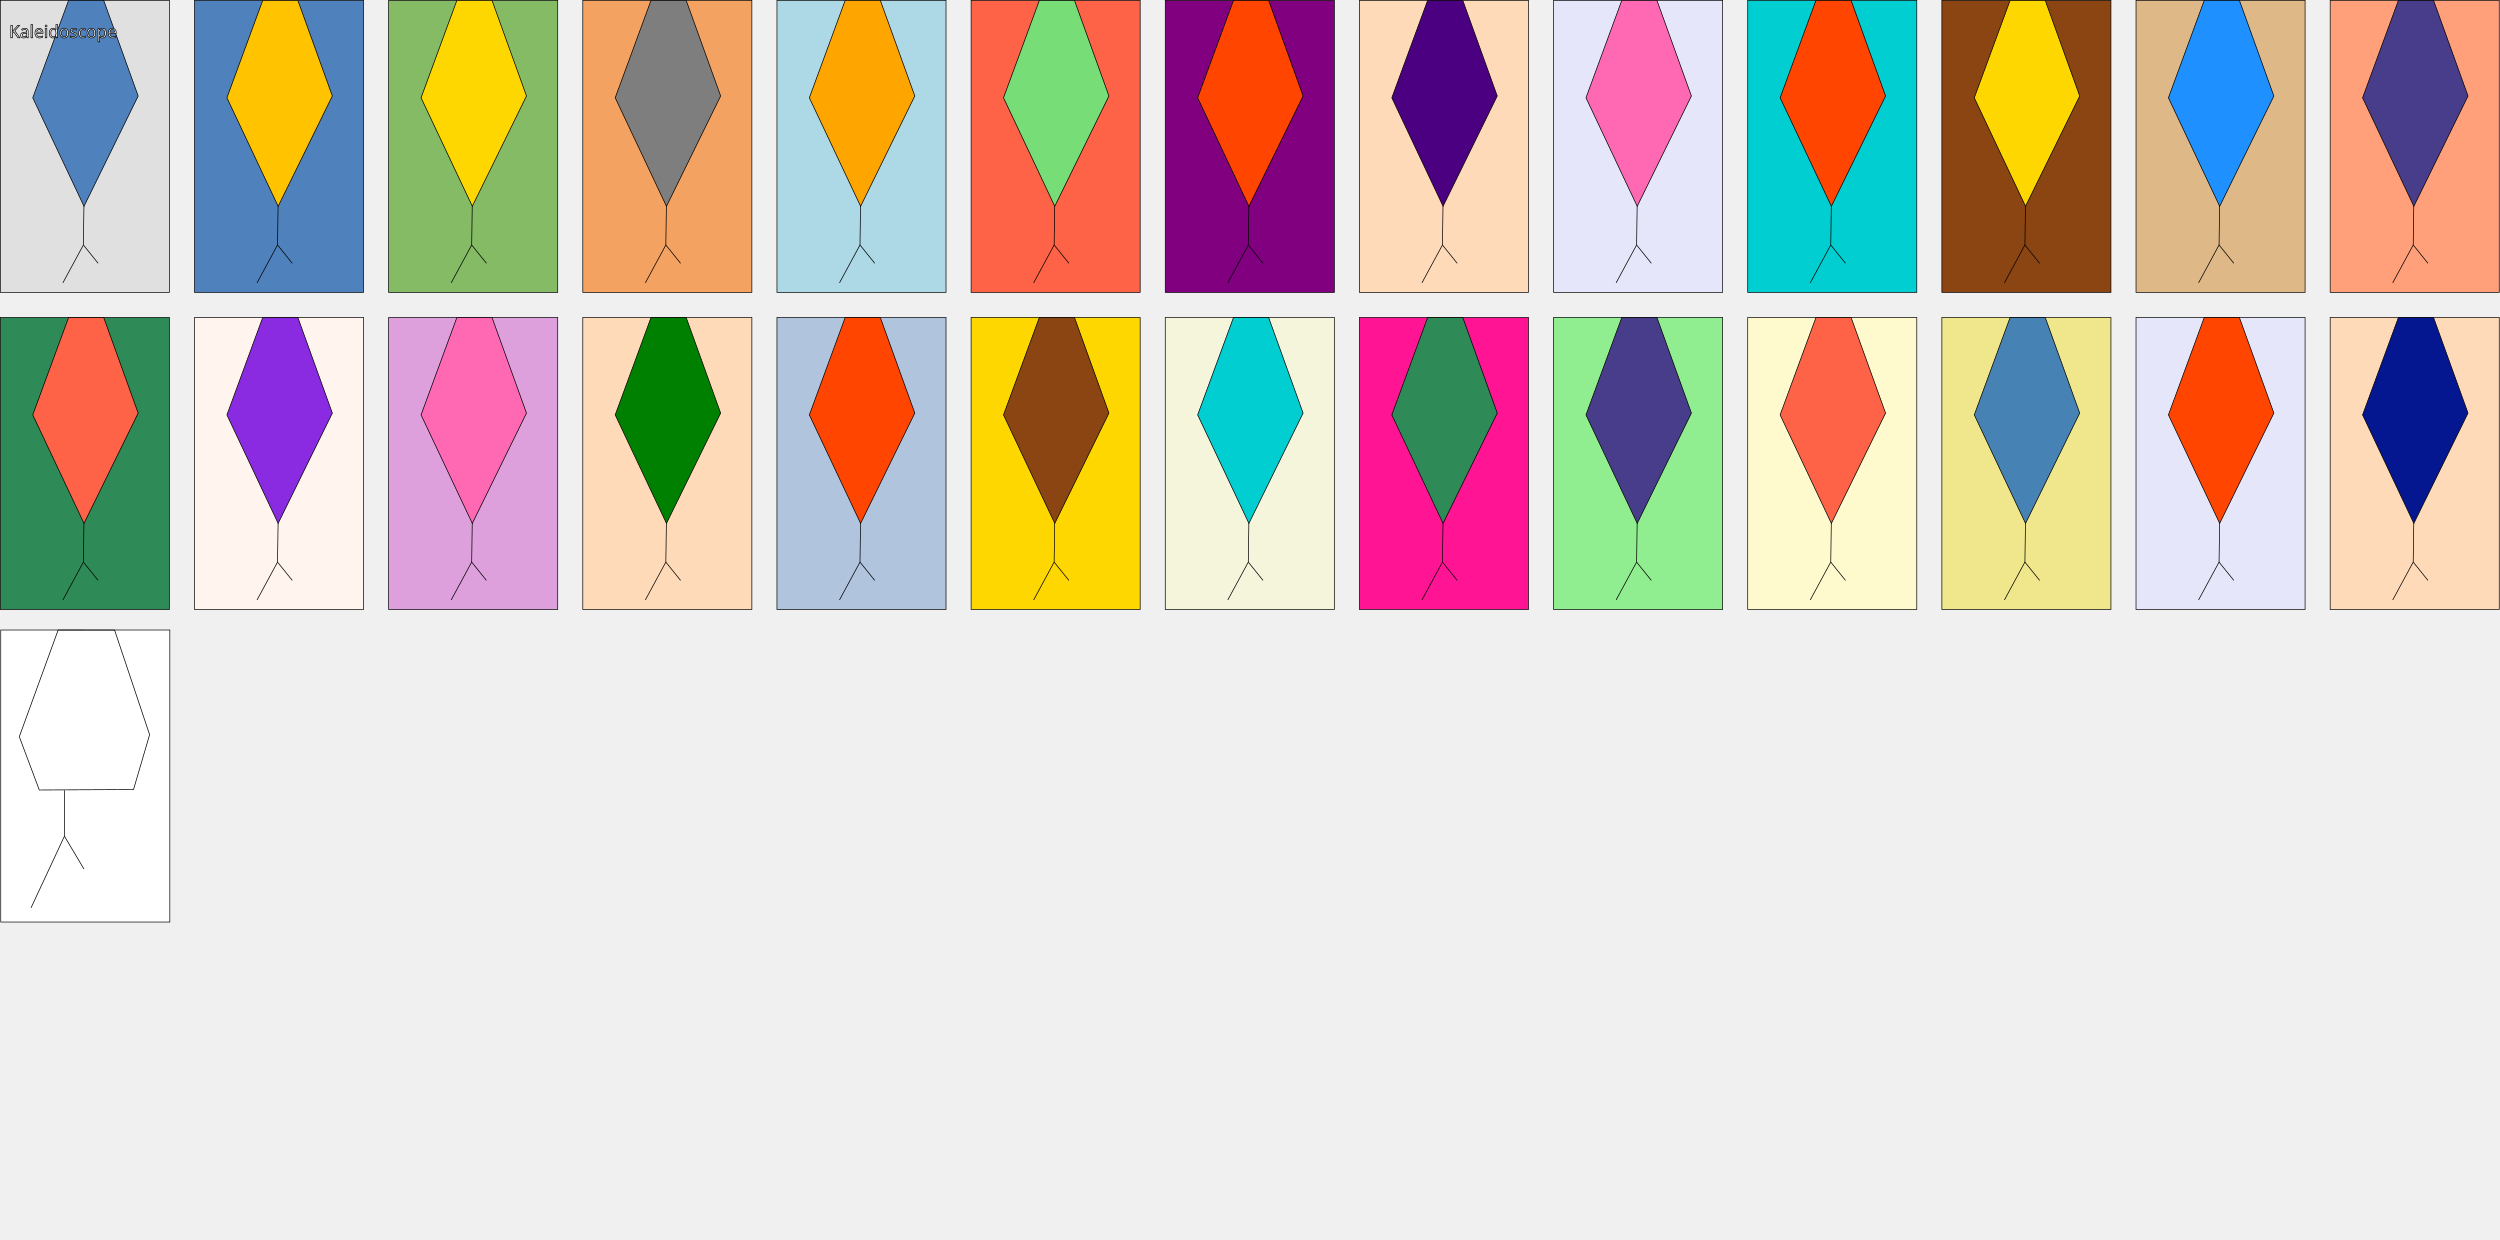
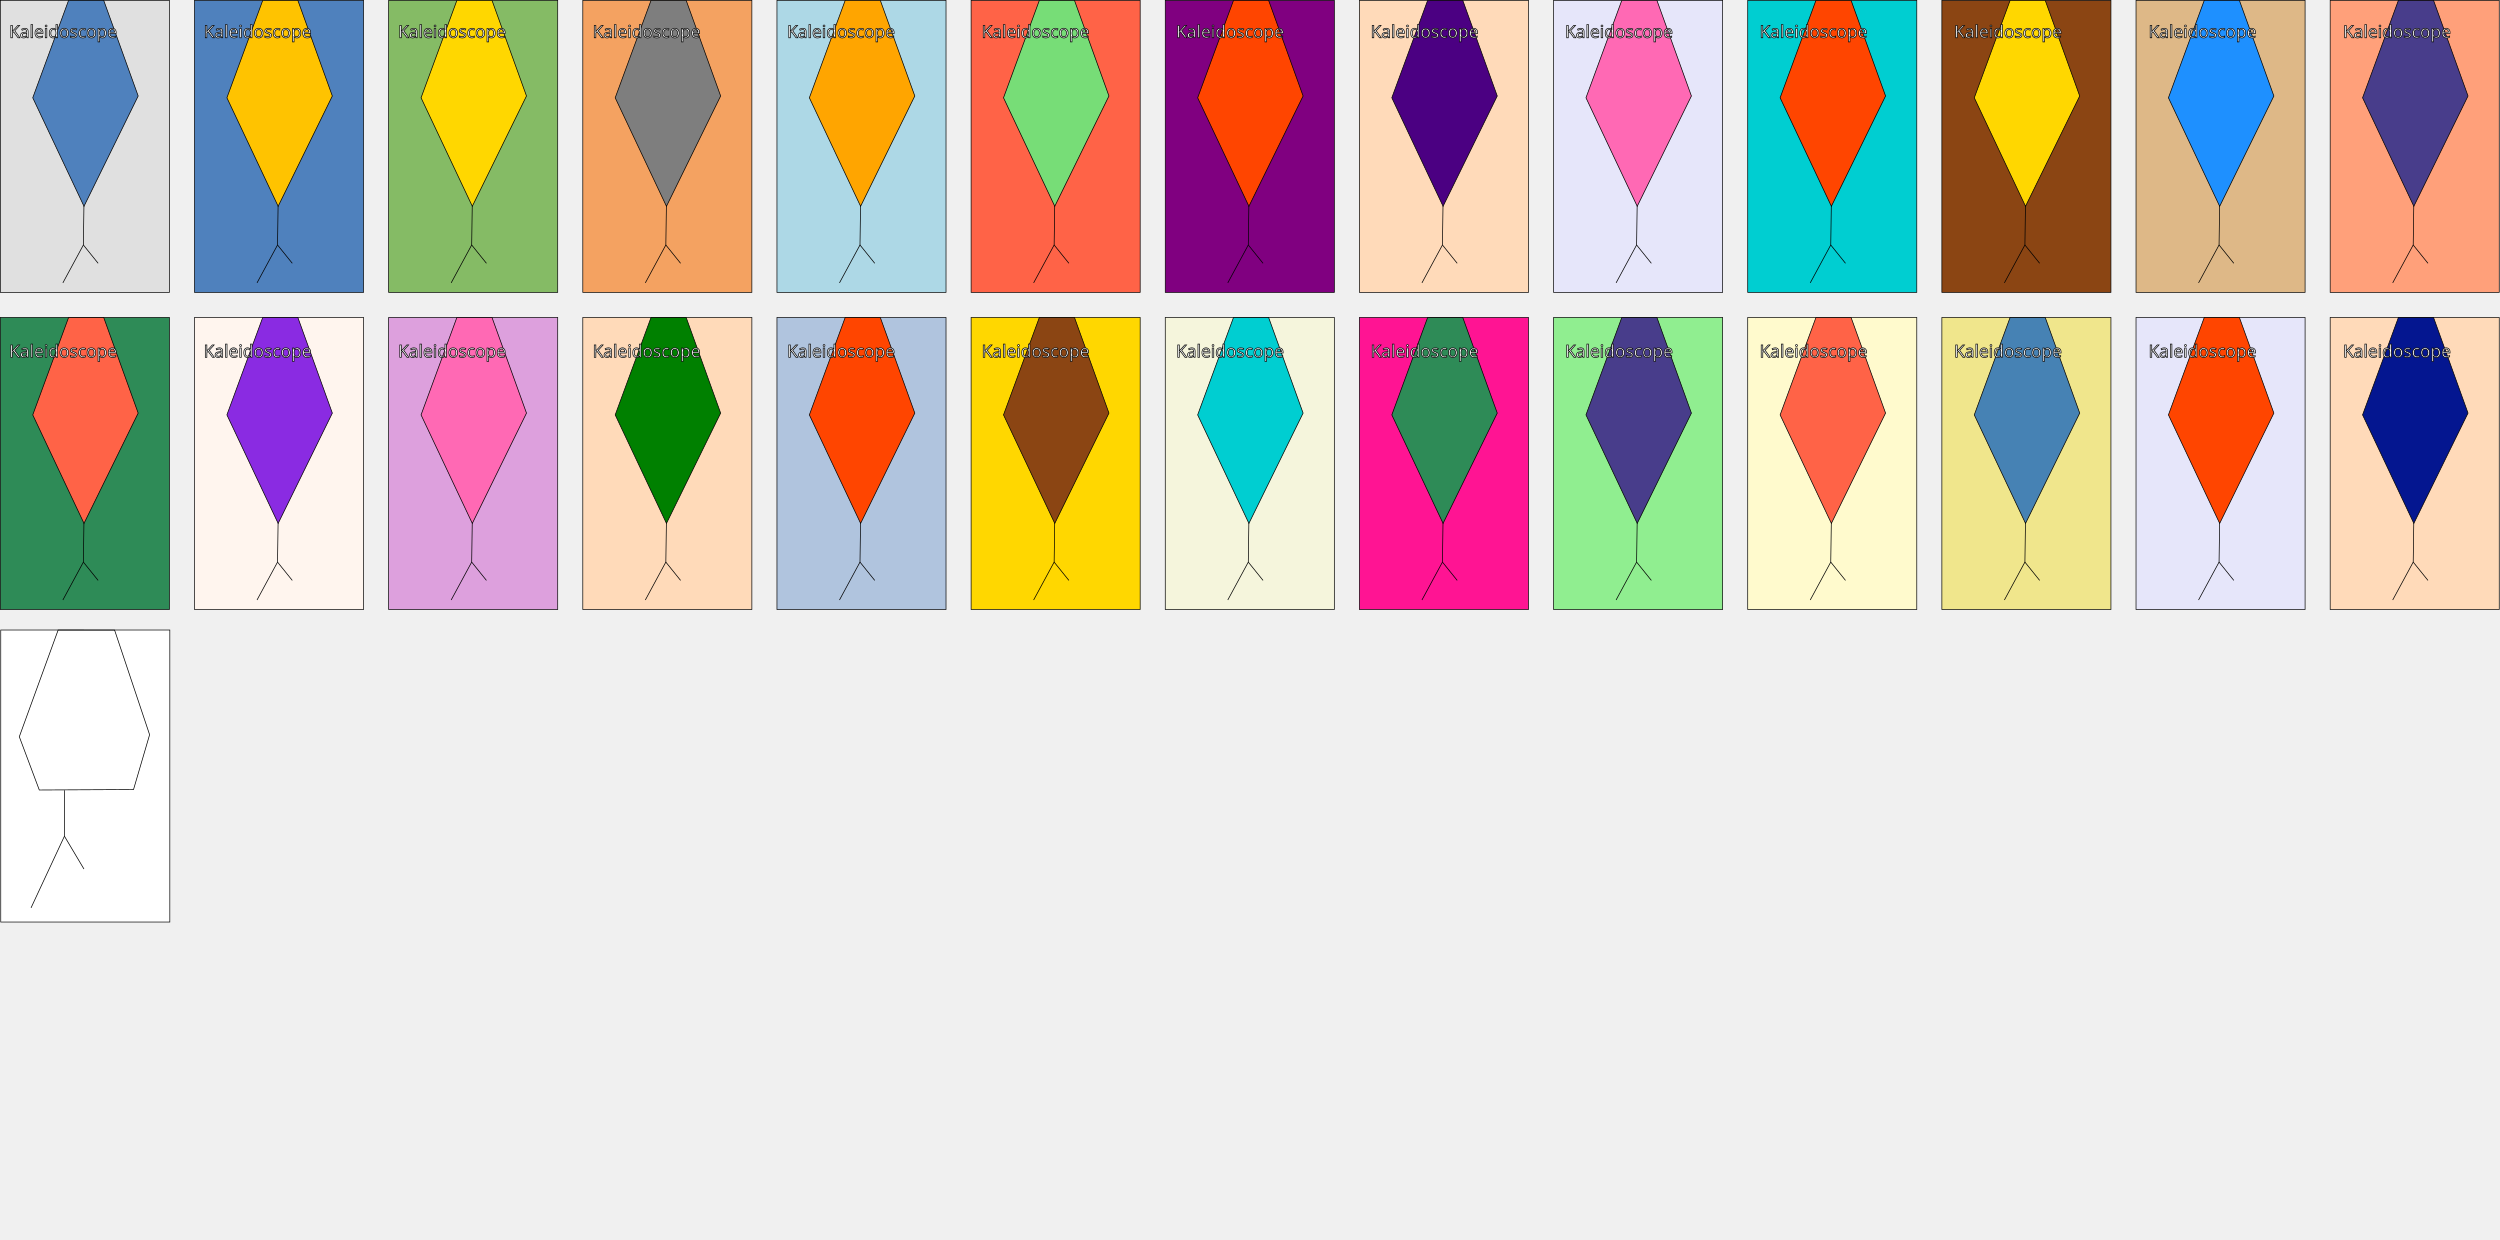
<svg xmlns="http://www.w3.org/2000/svg" width="406.648mm" height="201.614mm" viewBox="0 0 406.648 201.614" version="1.1" id="svg1" xml:space="preserve">
  <defs id="defs1" />
  <g id="layer1" transform="translate(213.2716,63.13662)">
    <g id="g5" transform="translate(55.92516,-52.28358)">
      <rect style="fill:#ff6347;fill-opacity:1;stroke:#000000;stroke-width:0.112;stroke-dasharray:none;stroke-opacity:1" id="rect1" width="27.5" height="47.5" x="-111.237" y="-10.797" />
      <g id="g4" transform="matrix(1.045,0,0,1.045,4.128897,-0.8567286)">
        <path style="fill:#77dd77;fill-opacity:1;stroke:#000000;stroke-width:0.112;stroke-dasharray:none;stroke-opacity:1" d="m -88.943,5.376 -5.365,-14.88 h -5.471 l -5.575,15.158 7.977,16.889 z" id="path1" />
        <g id="g3" transform="translate(-3.50928,-0.8964107)">
          <path style="fill:none;fill-opacity:1;stroke:#000000;stroke-width:0.112;stroke-dasharray:none;stroke-opacity:1" d="m -93.878,23.393 -0.086,6.069 -3.193,5.902" id="path2" />
          <path style="fill:none;fill-opacity:1;stroke:#000000;stroke-width:0.112;stroke-dasharray:none;stroke-opacity:1" d="m -93.98,29.444 2.312,2.871" id="path3" />
        </g>
      </g>
    </g>
    <g id="g5-2" transform="translate(-101.9786,-0.7028275)">
      <rect style="fill:#2e8b57;fill-opacity:1;stroke:#000000;stroke-width:0.112;stroke-dasharray:none;stroke-opacity:1" id="rect1-4" width="27.5" height="47.5" x="-111.237" y="-10.797" />
      <g id="g4-0" transform="matrix(1.045,0,0,1.045,4.128897,-0.8567286)">
        <path style="fill:#ff6347;fill-opacity:1;stroke:#000000;stroke-width:0.112;stroke-dasharray:none;stroke-opacity:1" d="m -88.943,5.376 -5.365,-14.88 h -5.471 l -5.575,15.158 7.977,16.889 z" id="path1-6" />
        <g id="g3-2" transform="translate(-3.50928,-0.8964107)">
          <path style="fill:none;fill-opacity:1;stroke:#000000;stroke-width:0.112;stroke-dasharray:none;stroke-opacity:1" d="m -93.878,23.393 -0.086,6.069 -3.193,5.902" id="path2-9" />
          <path style="fill:none;fill-opacity:1;stroke:#000000;stroke-width:0.112;stroke-dasharray:none;stroke-opacity:1" d="m -93.98,29.444 2.312,2.871" id="path3-9" />
        </g>
      </g>
    </g>
    <g id="g5-3" transform="translate(87.50591,-52.28358)">
      <rect style="fill:#800080;fill-opacity:1;stroke:#000000;stroke-width:0.112;stroke-dasharray:none;stroke-opacity:1" id="rect1-1" width="27.5" height="47.5" x="-111.237" y="-10.797" />
      <g id="g4-1" transform="matrix(1.045,0,0,1.045,4.128897,-0.8567286)">
        <path style="fill:#ff4500;fill-opacity:1;stroke:#000000;stroke-width:0.112;stroke-dasharray:none;stroke-opacity:1" d="m -88.943,5.376 -5.365,-14.88 h -5.471 l -5.575,15.158 7.977,16.889 z" id="path1-0" />
        <g id="g3-3" transform="translate(-3.50928,-0.8964107)">
          <path style="fill:none;fill-opacity:1;stroke:#000000;stroke-width:0.112;stroke-dasharray:none;stroke-opacity:1" d="m -93.878,23.393 -0.086,6.069 -3.193,5.902" id="path2-4" />
          <path style="fill:none;fill-opacity:1;stroke:#000000;stroke-width:0.112;stroke-dasharray:none;stroke-opacity:1" d="m -93.98,29.444 2.312,2.871" id="path3-0" />
        </g>
      </g>
    </g>
    <g id="g5-9" transform="translate(-7.236344,-52.28358)">
      <rect style="fill:#f4a261;fill-opacity:1;stroke:#000000;stroke-width:0.112;stroke-dasharray:none;stroke-opacity:1" id="rect1-6" width="27.5" height="47.5" x="-111.237" y="-10.797" />
      <g id="g4-9" transform="matrix(1.045,0,0,1.045,4.128897,-0.8567286)">
        <path style="fill:#7e7e7e;fill-opacity:1;stroke:#000000;stroke-width:0.112;stroke-dasharray:none;stroke-opacity:1" d="m -88.943,5.376 -5.365,-14.88 h -5.471 l -5.575,15.158 7.977,16.889 z" id="path1-3" />
        <g id="g3-38" transform="translate(-3.50928,-0.8964107)">
          <path style="fill:none;fill-opacity:1;stroke:#000000;stroke-width:0.112;stroke-dasharray:none;stroke-opacity:1" d="m -93.878,23.393 -0.086,6.069 -3.193,5.902" id="path2-0" />
          <path style="fill:none;fill-opacity:1;stroke:#000000;stroke-width:0.112;stroke-dasharray:none;stroke-opacity:1" d="m -93.98,29.444 2.312,2.871" id="path3-5" />
        </g>
      </g>
    </g>
    <g id="g5-0" transform="translate(119.0867,-52.28358)">
      <rect style="fill:#ffdab9;fill-opacity:1;stroke:#000000;stroke-width:0.112;stroke-dasharray:none;stroke-opacity:1" id="rect1-0" width="27.5" height="47.5" x="-111.237" y="-10.797" />
      <g id="g4-4" transform="matrix(1.045,0,0,1.045,4.128897,-0.8567286)">
        <path style="fill:#4b0082;fill-opacity:1;stroke:#000000;stroke-width:0.112;stroke-dasharray:none;stroke-opacity:1" d="m -88.943,5.376 -5.365,-14.88 h -5.471 l -5.575,15.158 7.977,16.889 z" id="path1-62" />
        <g id="g3-6" transform="translate(-3.50928,-0.8964107)">
          <path style="fill:none;fill-opacity:1;stroke:#000000;stroke-width:0.112;stroke-dasharray:none;stroke-opacity:1" d="m -93.878,23.393 -0.086,6.069 -3.193,5.902" id="path2-7" />
          <path style="fill:none;fill-opacity:1;stroke:#000000;stroke-width:0.112;stroke-dasharray:none;stroke-opacity:1" d="m -93.98,29.444 2.312,2.871" id="path3-56" />
        </g>
      </g>
    </g>
    <g id="g5-28" transform="translate(-7.236344,-0.7028275)">
      <rect style="fill:#ffdab9;fill-opacity:1;stroke:#000000;stroke-width:0.112;stroke-dasharray:none;stroke-opacity:1" id="rect1-2" width="27.5" height="47.5" x="-111.237" y="-10.797" />
      <g id="g4-99" transform="matrix(1.045,0,0,1.045,4.128897,-0.8567286)">
        <path style="fill:#008000;fill-opacity:1;stroke:#000000;stroke-width:0.112;stroke-dasharray:none;stroke-opacity:1" d="m -88.943,5.376 -5.365,-14.88 h -5.471 l -5.575,15.158 7.977,16.889 z" id="path1-60" />
        <g id="g3-27" transform="translate(-3.50928,-0.8964107)">
          <path style="fill:none;fill-opacity:1;stroke:#000000;stroke-width:0.112;stroke-dasharray:none;stroke-opacity:1" d="m -93.878,23.393 -0.086,6.069 -3.193,5.902" id="path2-6" />
          <path style="fill:none;fill-opacity:1;stroke:#000000;stroke-width:0.112;stroke-dasharray:none;stroke-opacity:1" d="m -93.98,29.444 2.312,2.871" id="path3-1" />
        </g>
      </g>
    </g>
    <g id="g5-5" transform="translate(55.92516,-0.7028275)">
      <rect style="fill:#ffd700;fill-opacity:1;stroke:#000000;stroke-width:0.112;stroke-dasharray:none;stroke-opacity:1" id="rect1-9" width="27.5" height="47.5" x="-111.237" y="-10.797" />
      <g id="g4-91" transform="matrix(1.045,0,0,1.045,4.128897,-0.8567286)">
        <path style="fill:#8b4513;fill-opacity:1;stroke:#000000;stroke-width:0.112;stroke-dasharray:none;stroke-opacity:1" d="m -88.943,5.376 -5.365,-14.88 h -5.471 l -5.575,15.158 7.977,16.889 z" id="path1-4" />
        <g id="g3-9" transform="translate(-3.50928,-0.8964107)">
          <path style="fill:none;fill-opacity:1;stroke:#000000;stroke-width:0.112;stroke-dasharray:none;stroke-opacity:1" d="m -93.878,23.393 -0.086,6.069 -3.193,5.902" id="path2-1" />
          <path style="fill:none;fill-opacity:1;stroke:#000000;stroke-width:0.112;stroke-dasharray:none;stroke-opacity:1" d="m -93.98,29.444 2.312,2.871" id="path3-07" />
        </g>
      </g>
    </g>
    <g id="g5-04" transform="translate(182.2482,-52.28358)">
      <rect style="fill:#00ced1;fill-opacity:1;stroke:#000000;stroke-width:0.112;stroke-dasharray:none;stroke-opacity:1" id="rect1-8" width="27.5" height="47.5" x="-111.237" y="-10.797" />
      <g id="g4-04" transform="matrix(1.045,0,0,1.045,4.128897,-0.8567286)">
        <path style="fill:#ff4500;fill-opacity:1;stroke:#000000;stroke-width:0.112;stroke-dasharray:none;stroke-opacity:1" d="m -88.943,5.376 -5.365,-14.88 h -5.471 l -5.575,15.158 7.977,16.889 z" id="path1-2" />
        <g id="g3-96" transform="translate(-3.50928,-0.8964107)">
          <path style="fill:none;fill-opacity:1;stroke:#000000;stroke-width:0.112;stroke-dasharray:none;stroke-opacity:1" d="m -93.878,23.393 -0.086,6.069 -3.193,5.902" id="path2-10" />
          <path style="fill:none;fill-opacity:1;stroke:#000000;stroke-width:0.112;stroke-dasharray:none;stroke-opacity:1" d="m -93.98,29.444 2.312,2.871" id="path3-4" />
        </g>
      </g>
    </g>
    <g id="g5-05" transform="translate(24.34441,-52.28358)" style="fill:#ffffff;fill-opacity:1">
      <rect style="fill:#add8e6;fill-opacity:1;stroke:#000000;stroke-width:0.112;stroke-dasharray:none;stroke-opacity:1" id="rect1-5" width="27.5" height="47.5" x="-111.237" y="-10.797" />
      <g id="g4-2" transform="matrix(1.045,0,0,1.045,4.128897,-0.8567286)" style="fill:#ffffff;fill-opacity:1">
        <path style="fill:#ffa500;fill-opacity:1;stroke:#000000;stroke-width:0.112;stroke-dasharray:none;stroke-opacity:1" d="m -88.943,5.376 -5.365,-14.88 h -5.471 l -5.575,15.158 7.977,16.889 z" id="path1-9" />
        <g id="g3-0" transform="translate(-3.50928,-0.8964107)" style="fill:#ffffff;fill-opacity:1">
          <path style="fill:none;fill-opacity:1;stroke:#000000;stroke-width:0.112;stroke-dasharray:none;stroke-opacity:1" d="m -93.878,23.393 -0.086,6.069 -3.193,5.902" id="path2-2" />
          <path style="fill:#ffffff;fill-opacity:1;stroke:#000000;stroke-width:0.112;stroke-dasharray:none;stroke-opacity:1" d="m -93.98,29.444 2.312,2.871" id="path3-8" />
        </g>
      </g>
    </g>
    <g id="g5-4" transform="translate(150.6674,-52.28358)">
      <rect style="fill:#e6e6fa;fill-opacity:1;stroke:#000000;stroke-width:0.112;stroke-dasharray:none;stroke-opacity:1" id="rect1-09" width="27.5" height="47.5" x="-111.237" y="-10.797" />
      <g id="g4-19" transform="matrix(1.045,0,0,1.045,4.128897,-0.8567286)">
        <path style="fill:#ff69b4;fill-opacity:1;stroke:#000000;stroke-width:0.112;stroke-dasharray:none;stroke-opacity:1" d="m -88.943,5.376 -5.365,-14.88 h -5.471 l -5.575,15.158 7.977,16.889 z" id="path1-625" />
        <g id="g3-4" transform="translate(-3.50928,-0.8964107)">
          <path style="fill:none;fill-opacity:1;stroke:#000000;stroke-width:0.112;stroke-dasharray:none;stroke-opacity:1" d="m -93.878,23.393 -0.086,6.069 -3.193,5.902" id="path2-49" />
          <path style="fill:none;fill-opacity:1;stroke:#000000;stroke-width:0.112;stroke-dasharray:none;stroke-opacity:1" d="m -93.98,29.444 2.312,2.871" id="path3-93" />
        </g>
      </g>
    </g>
    <g id="g5-02" transform="translate(-38.81709,-52.28358)">
      <rect style="fill:#85bb65;fill-opacity:1;stroke:#000000;stroke-width:0.112;stroke-dasharray:none;stroke-opacity:1" id="rect1-94" width="27.5" height="47.5" x="-111.237" y="-10.797" />
      <g id="g4-3" transform="matrix(1.045,0,0,1.045,4.128897,-0.8567286)">
        <path style="fill:#ffd700;fill-opacity:1;stroke:#000000;stroke-width:0.112;stroke-dasharray:none;stroke-opacity:1" d="m -88.943,5.376 -5.365,-14.88 h -5.471 l -5.575,15.158 7.977,16.889 z" id="path1-5" />
        <g id="g3-1" transform="translate(-3.50928,-0.8964107)">
          <path style="fill:none;fill-opacity:1;stroke:#000000;stroke-width:0.112;stroke-dasharray:none;stroke-opacity:1" d="m -93.878,23.393 -0.086,6.069 -3.193,5.902" id="path2-74" />
          <path style="fill:none;fill-opacity:1;stroke:#000000;stroke-width:0.112;stroke-dasharray:none;stroke-opacity:1" d="m -93.98,29.444 2.312,2.871" id="path3-3" />
        </g>
      </g>
    </g>
    <g id="g5-94" transform="translate(245.4097,-52.28358)">
      <rect style="fill:#deb887;fill-opacity:1;stroke:#000000;stroke-width:0.112;stroke-dasharray:none;stroke-opacity:1" id="rect1-22" width="27.5" height="47.5" x="-111.237" y="-10.797" />
      <g id="g4-6" transform="matrix(1.045,0,0,1.045,4.128897,-0.8567286)">
        <path style="fill:#1e90ff;fill-opacity:1;stroke:#000000;stroke-width:0.112;stroke-dasharray:none;stroke-opacity:1" d="m -88.943,5.376 -5.365,-14.88 h -5.471 l -5.575,15.158 7.977,16.889 z" id="path1-41" />
        <g id="g3-28" transform="translate(-3.50928,-0.8964107)">
          <path style="fill:none;fill-opacity:1;stroke:#000000;stroke-width:0.112;stroke-dasharray:none;stroke-opacity:1" d="m -93.878,23.393 -0.086,6.069 -3.193,5.902" id="path2-8" />
          <path style="fill:none;fill-opacity:1;stroke:#000000;stroke-width:0.112;stroke-dasharray:none;stroke-opacity:1" d="m -93.98,29.444 2.312,2.871" id="path3-92" />
        </g>
      </g>
    </g>
    <g id="g5-6" transform="translate(-38.81709,-0.7028275)">
      <rect style="fill:#dda0dd;fill-opacity:1;stroke:#000000;stroke-width:0.112;stroke-dasharray:none;stroke-opacity:1" id="rect1-83" width="27.5" height="47.5" x="-111.237" y="-10.797" />
      <g id="g4-8" transform="matrix(1.045,0,0,1.045,4.128897,-0.8567286)">
        <path style="fill:#ff69b4;fill-opacity:1;stroke:#000000;stroke-width:0.112;stroke-dasharray:none;stroke-opacity:1" d="m -88.943,5.376 -5.365,-14.88 h -5.471 l -5.575,15.158 7.977,16.889 z" id="path1-33" />
        <g id="g3-380" transform="translate(-3.50928,-0.8964107)">
          <path style="fill:none;fill-opacity:1;stroke:#000000;stroke-width:0.112;stroke-dasharray:none;stroke-opacity:1" d="m -93.878,23.393 -0.086,6.069 -3.193,5.902" id="path2-47" />
          <path style="fill:none;fill-opacity:1;stroke:#000000;stroke-width:0.112;stroke-dasharray:none;stroke-opacity:1" d="m -93.98,29.444 2.312,2.871" id="path3-6" />
        </g>
      </g>
    </g>
    <g id="g5-68" transform="translate(276.9904,-52.28358)">
      <rect style="fill:#ffa07a;fill-opacity:1;stroke:#000000;stroke-width:0.112;stroke-dasharray:none;stroke-opacity:1" id="rect1-7" width="27.5" height="47.5" x="-111.237" y="-10.797" />
      <g id="g4-90" transform="matrix(1.045,0,0,1.045,4.128897,-0.8567286)">
        <path style="fill:#483d8b;fill-opacity:1;stroke:#000000;stroke-width:0.112;stroke-dasharray:none;stroke-opacity:1" d="m -88.943,5.376 -5.365,-14.88 h -5.471 l -5.575,15.158 7.977,16.889 z" id="path1-333" />
        <g id="g3-7" transform="translate(-3.50928,-0.8964107)">
          <path style="fill:none;fill-opacity:1;stroke:#000000;stroke-width:0.112;stroke-dasharray:none;stroke-opacity:1" d="m -93.878,23.393 -0.086,6.069 -3.193,5.902" id="path2-3" />
          <path style="fill:none;fill-opacity:1;stroke:#000000;stroke-width:0.112;stroke-dasharray:none;stroke-opacity:1" d="m -93.98,29.444 2.312,2.871" id="path3-2" />
        </g>
      </g>
    </g>
    <g id="g5-65" transform="translate(-70.39784,-52.28358)">
      <rect style="fill:#4f81bd;fill-opacity:1;stroke:#000000;stroke-width:0.112;stroke-dasharray:none;stroke-opacity:1" id="rect1-87" width="27.5" height="47.5" x="-111.237" y="-10.797" />
      <g id="g4-96" transform="matrix(1.045,0,0,1.045,4.128897,-0.8567286)">
        <path style="fill:#ffc300;fill-opacity:1;stroke:#000000;stroke-width:0.112;stroke-dasharray:none;stroke-opacity:1" d="m -88.943,5.376 -5.365,-14.88 h -5.471 l -5.575,15.158 7.977,16.889 z" id="path1-04" />
        <g id="g3-10" transform="translate(-3.50928,-0.8964107)">
          <path style="fill:none;fill-opacity:1;stroke:#000000;stroke-width:0.112;stroke-dasharray:none;stroke-opacity:1" d="m -93.878,23.393 -0.086,6.069 -3.193,5.902" id="path2-48" />
          <path style="fill:none;fill-opacity:1;stroke:#000000;stroke-width:0.112;stroke-dasharray:none;stroke-opacity:1" d="m -93.98,29.444 2.312,2.871" id="path3-7" />
        </g>
      </g>
    </g>
    <g id="g5-24" transform="translate(-101.9786,-52.28358)">
      <rect style="fill:#e0e0e0;fill-opacity:1;stroke:#000000;stroke-width:0.112;stroke-dasharray:none;stroke-opacity:1" id="rect1-79" width="27.5" height="47.5" x="-111.237" y="-10.797" />
      <g id="g4-39" transform="matrix(1.045,0,0,1.045,4.128897,-0.8567286)">
        <path style="fill:#4f81bd;fill-opacity:1;stroke:#000000;stroke-width:0.112;stroke-dasharray:none;stroke-opacity:1" d="m -88.943,5.376 -5.365,-14.88 h -5.471 l -5.575,15.158 7.977,16.889 z" id="path1-28" />
        <g id="g3-30" transform="translate(-3.50928,-0.8964107)">
          <path style="fill:none;fill-opacity:1;stroke:#000000;stroke-width:0.112;stroke-dasharray:none;stroke-opacity:1" d="m -93.878,23.393 -0.086,6.069 -3.193,5.902" id="path2-17" />
          <path style="fill:none;fill-opacity:1;stroke:#000000;stroke-width:0.112;stroke-dasharray:none;stroke-opacity:1" d="m -93.98,29.444 2.312,2.871" id="path3-89" />
        </g>
      </g>
    </g>
    <g id="g5-92" transform="translate(87.50591,-0.7028275)">
      <rect style="fill:#f5f5dc;fill-opacity:1;stroke:#000000;stroke-width:0.112;stroke-dasharray:none;stroke-opacity:1" id="rect1-57" width="27.5" height="47.5" x="-111.237" y="-10.797" />
      <g id="g4-49" transform="matrix(1.045,0,0,1.045,4.128897,-0.8567286)">
        <path style="fill:#00ced1;fill-opacity:1;stroke:#000000;stroke-width:0.112;stroke-dasharray:none;stroke-opacity:1" d="m -88.943,5.376 -5.365,-14.88 h -5.471 l -5.575,15.158 7.977,16.889 z" id="path1-94" />
        <g id="g3-5" transform="translate(-3.50928,-0.8964107)">
          <path style="fill:none;fill-opacity:1;stroke:#000000;stroke-width:0.112;stroke-dasharray:none;stroke-opacity:1" d="m -93.878,23.393 -0.086,6.069 -3.193,5.902" id="path2-93" />
          <path style="fill:none;fill-opacity:1;stroke:#000000;stroke-width:0.112;stroke-dasharray:none;stroke-opacity:1" d="m -93.98,29.444 2.312,2.871" id="path3-57" />
        </g>
      </g>
    </g>
    <g id="g5-99" transform="translate(119.0867,-0.7028275)">
      <rect style="fill:#ff1493;fill-opacity:1;stroke:#000000;stroke-width:0.112;stroke-dasharray:none;stroke-opacity:1" id="rect1-78" width="27.5" height="47.5" x="-111.237" y="-10.797" />
      <g id="g4-25" transform="matrix(1.045,0,0,1.045,4.128897,-0.8567286)">
        <path style="fill:#2e8b57;fill-opacity:1;stroke:#000000;stroke-width:0.112;stroke-dasharray:none;stroke-opacity:1" d="m -88.943,5.376 -5.365,-14.88 h -5.471 l -5.575,15.158 7.977,16.889 z" id="path1-34" />
        <g id="g3-90" transform="translate(-3.50928,-0.8964107)">
          <path style="fill:none;fill-opacity:1;stroke:#000000;stroke-width:0.112;stroke-dasharray:none;stroke-opacity:1" d="m -93.878,23.393 -0.086,6.069 -3.193,5.902" id="path2-20" />
          <path style="fill:none;fill-opacity:1;stroke:#000000;stroke-width:0.112;stroke-dasharray:none;stroke-opacity:1" d="m -93.98,29.444 2.312,2.871" id="path3-19" />
        </g>
      </g>
    </g>
    <g id="g5-20" transform="translate(182.2482,-0.7028275)">
      <rect style="fill:#fffacd;fill-opacity:1;stroke:#000000;stroke-width:0.112;stroke-dasharray:none;stroke-opacity:1" id="rect1-73" width="27.5" height="47.5" x="-111.237" y="-10.797" />
      <g id="g4-11" transform="matrix(1.045,0,0,1.045,4.128897,-0.8567286)">
        <path style="fill:#ff6347;fill-opacity:1;stroke:#000000;stroke-width:0.112;stroke-dasharray:none;stroke-opacity:1" d="m -88.943,5.376 -5.365,-14.88 h -5.471 l -5.575,15.158 7.977,16.889 z" id="path1-90" />
        <g id="g3-56" transform="translate(-3.50928,-0.8964107)">
          <path style="fill:none;fill-opacity:1;stroke:#000000;stroke-width:0.112;stroke-dasharray:none;stroke-opacity:1" d="m -93.878,23.393 -0.086,6.069 -3.193,5.902" id="path2-77" />
          <path style="fill:none;fill-opacity:1;stroke:#000000;stroke-width:0.112;stroke-dasharray:none;stroke-opacity:1" d="m -93.98,29.444 2.312,2.871" id="path3-40" />
        </g>
      </g>
    </g>
    <g id="g5-48" transform="translate(150.6674,-0.7028275)">
      <rect style="fill:#90ee90;fill-opacity:1;stroke:#000000;stroke-width:0.112;stroke-dasharray:none;stroke-opacity:1" id="rect1-58" width="27.5" height="47.5" x="-111.237" y="-10.797" />
      <g id="g4-26" transform="matrix(1.045,0,0,1.045,4.128897,-0.8567286)">
        <path style="fill:#483d8b;fill-opacity:1;stroke:#000000;stroke-width:0.112;stroke-dasharray:none;stroke-opacity:1" d="m -88.943,5.376 -5.365,-14.88 h -5.471 l -5.575,15.158 7.977,16.889 z" id="path1-06" />
        <g id="g3-64" transform="translate(-3.50928,-0.8964107)">
          <path style="fill:none;fill-opacity:1;stroke:#000000;stroke-width:0.112;stroke-dasharray:none;stroke-opacity:1" d="m -93.878,23.393 -0.086,6.069 -3.193,5.902" id="path2-62" />
          <path style="fill:none;fill-opacity:1;stroke:#000000;stroke-width:0.112;stroke-dasharray:none;stroke-opacity:1" d="m -93.98,29.444 2.312,2.871" id="path3-896" />
        </g>
      </g>
    </g>
    <g id="g5-1" transform="translate(24.34441,-0.7028275)">
      <rect style="fill:#b0c4de;fill-opacity:1;stroke:#000000;stroke-width:0.112;stroke-dasharray:none;stroke-opacity:1" id="rect1-01" width="27.5" height="47.5" x="-111.237" y="-10.797" />
      <g id="g4-37" transform="matrix(1.045,0,0,1.045,4.128897,-0.8567286)">
        <path style="fill:#ff4500;fill-opacity:1;stroke:#000000;stroke-width:0.112;stroke-dasharray:none;stroke-opacity:1" d="m -88.943,5.376 -5.365,-14.88 h -5.471 l -5.575,15.158 7.977,16.889 z" id="path1-7" />
        <g id="g3-26" transform="translate(-3.50928,-0.8964107)">
          <path style="fill:none;fill-opacity:1;stroke:#000000;stroke-width:0.112;stroke-dasharray:none;stroke-opacity:1" d="m -93.878,23.393 -0.086,6.069 -3.193,5.902" id="path2-45" />
          <path style="fill:none;fill-opacity:1;stroke:#000000;stroke-width:0.112;stroke-dasharray:none;stroke-opacity:1" d="m -93.98,29.444 2.312,2.871" id="path3-20" />
        </g>
      </g>
    </g>
    <g id="g5-994" transform="translate(-70.39784,-0.7028275)">
      <rect style="fill:#fff5ee;fill-opacity:1;stroke:#000000;stroke-width:0.112;stroke-dasharray:none;stroke-opacity:1" id="rect1-51" width="27.5" height="47.5" x="-111.237" y="-10.797" />
      <g id="g4-03" transform="matrix(1.045,0,0,1.045,4.128897,-0.8567286)">
        <path style="fill:#8a2be2;fill-opacity:1;stroke:#000000;stroke-width:0.112;stroke-dasharray:none;stroke-opacity:1" d="m -88.943,5.376 -5.365,-14.88 h -5.471 l -5.575,15.158 7.977,16.889 z" id="path1-78" />
        <g id="g3-8" transform="translate(-3.50928,-0.8964107)">
          <path style="fill:none;fill-opacity:1;stroke:#000000;stroke-width:0.112;stroke-dasharray:none;stroke-opacity:1" d="m -93.878,23.393 -0.086,6.069 -3.193,5.902" id="path2-60" />
          <path style="fill:none;fill-opacity:1;stroke:#000000;stroke-width:0.112;stroke-dasharray:none;stroke-opacity:1" d="m -93.98,29.444 2.312,2.871" id="path3-46" />
        </g>
      </g>
    </g>
    <g id="g5-97" transform="translate(213.8289,-0.7028275)">
      <rect style="fill:#f0e68c;fill-opacity:1;stroke:#000000;stroke-width:0.112;stroke-dasharray:none;stroke-opacity:1" id="rect1-59" width="27.5" height="47.5" x="-111.237" y="-10.797" />
      <g id="g4-7" transform="matrix(1.045,0,0,1.045,4.128897,-0.8567286)">
        <path style="fill:#4682b4;fill-opacity:1;stroke:#000000;stroke-width:0.112;stroke-dasharray:none;stroke-opacity:1" d="m -88.943,5.376 -5.365,-14.88 h -5.471 l -5.575,15.158 7.977,16.889 z" id="path1-8" />
        <g id="g3-53" transform="translate(-3.50928,-0.8964107)">
          <path style="fill:none;fill-opacity:1;stroke:#000000;stroke-width:0.112;stroke-dasharray:none;stroke-opacity:1" d="m -93.878,23.393 -0.086,6.069 -3.193,5.902" id="path2-38" />
          <path style="fill:none;fill-opacity:1;stroke:#000000;stroke-width:0.112;stroke-dasharray:none;stroke-opacity:1" d="m -93.98,29.444 2.312,2.871" id="path3-37" />
        </g>
      </g>
    </g>
    <g id="g5-8" transform="translate(245.4097,-0.7028275)">
      <rect style="fill:#e6e6fa;fill-opacity:1;stroke:#000000;stroke-width:0.112;stroke-dasharray:none;stroke-opacity:1" id="rect1-74" width="27.5" height="47.5" x="-111.237" y="-10.797" />
      <g id="g4-190" transform="matrix(1.045,0,0,1.045,4.128897,-0.8567286)">
        <path style="fill:#ff4500;fill-opacity:1;stroke:#000000;stroke-width:0.112;stroke-dasharray:none;stroke-opacity:1" d="m -88.943,5.376 -5.365,-14.88 h -5.471 l -5.575,15.158 7.977,16.889 z" id="path1-98" />
        <g id="g3-85" transform="translate(-3.50928,-0.8964107)">
          <path style="fill:none;fill-opacity:1;stroke:#000000;stroke-width:0.112;stroke-dasharray:none;stroke-opacity:1" d="m -93.878,23.393 -0.086,6.069 -3.193,5.902" id="path2-84" />
          <path style="fill:none;fill-opacity:1;stroke:#000000;stroke-width:0.112;stroke-dasharray:none;stroke-opacity:1" d="m -93.98,29.444 2.312,2.871" id="path3-371" />
        </g>
      </g>
    </g>
    <g id="g5-979" transform="translate(276.9904,-0.7028275)">
      <rect style="fill:#ffdab9;fill-opacity:1;stroke:#000000;stroke-width:0.112;stroke-dasharray:none;stroke-opacity:1" id="rect1-93" width="27.5" height="47.5" x="-111.237" y="-10.797" />
      <g id="g4-24" transform="matrix(1.045,0,0,1.045,4.128897,-0.8567286)">
        <path style="fill:#041690;fill-opacity:1;stroke:#000000;stroke-width:0.112;stroke-dasharray:none;stroke-opacity:1" d="m -88.943,5.376 -5.365,-14.88 h -5.471 l -5.575,15.158 7.977,16.889 z" id="path1-37" />
        <g id="g3-12" transform="translate(-3.50928,-0.8964107)">
          <path style="fill:none;fill-opacity:1;stroke:#000000;stroke-width:0.112;stroke-dasharray:none;stroke-opacity:1" d="m -93.878,23.393 -0.086,6.069 -3.193,5.902" id="path2-202" />
          <path style="fill:none;fill-opacity:1;stroke:#000000;stroke-width:0.112;stroke-dasharray:none;stroke-opacity:1" d="m -93.98,29.444 2.312,2.871" id="path3-17" />
        </g>
      </g>
    </g>
    <g id="g5-41" transform="translate(213.8289,-52.28358)">
      <rect style="fill:#8b4513;fill-opacity:1;stroke:#000000;stroke-width:0.112;stroke-dasharray:none;stroke-opacity:1" id="rect1-71" width="27.5" height="47.5" x="-111.237" y="-10.797" />
      <g id="g4-117" transform="matrix(1.045,0,0,1.045,4.128897,-0.8567286)">
        <path style="fill:#ffd700;fill-opacity:1;stroke:#000000;stroke-width:0.112;stroke-dasharray:none;stroke-opacity:1" d="m -88.943,5.376 -5.365,-14.88 h -5.471 l -5.575,15.158 7.977,16.889 z" id="path1-040" />
        <g id="g3-851" transform="translate(-3.50928,-0.8964107)">
          <path style="fill:none;fill-opacity:1;stroke:#000000;stroke-width:0.112;stroke-dasharray:none;stroke-opacity:1" d="m -93.878,23.393 -0.086,6.069 -3.193,5.902" id="path2-66" />
          <path style="fill:none;fill-opacity:1;stroke:#000000;stroke-width:0.112;stroke-dasharray:none;stroke-opacity:1" d="m -93.98,29.444 2.312,2.871" id="path3-21" />
        </g>
      </g>
    </g>
    <g id="g9">
      <rect style="fill:#ffffff;fill-opacity:1;stroke:#000000;stroke-width:0.112;stroke-dasharray:none;stroke-opacity:1" id="rect1-4-0-177" width="27.5" height="47.5" x="-213.148" y="39.341" />
      <g id="g7-97" transform="matrix(1.045,0,0,1.045,7.354975,-31.57998)">
        <path style="fill:none;fill-opacity:1;stroke:#000000;stroke-width:0.112;stroke-dasharray:none;stroke-opacity:1" d="m -202.078,67.872 8.788,0.004 5.451,16.288 -2.502,8.53 -14.669,0.077 -3.111,-8.294 z" id="path5-62" />
        <path style="fill:none;fill-opacity:1;stroke:#000000;stroke-width:0.112;stroke-dasharray:none;stroke-opacity:1" d="m -201.093,92.807 v 7.143 l -5.204,11.168" id="path6-71" />
        <path style="fill:none;fill-opacity:1;stroke:#000000;stroke-width:0.112;stroke-dasharray:none;stroke-opacity:1" d="m -201.114,99.93 3.055,5.139" id="path7-5" />
      </g>
    </g>
    <text xml:space="preserve" style="font-size:2.822px;font-family:'FantasqueSansM Nerd Font Mono';-inkscape-font-specification:'FantasqueSansM Nerd Font Mono';fill:#ffffff;fill-opacity:1;stroke:#000000;stroke-width:0.112" x="-211.793" y="-56.992" id="text1">
      <tspan id="tspan1" style="font-style:normal;font-variant:normal;font-weight:normal;font-stretch:normal;font-size:2.822px;font-family:'OCR A';-inkscape-font-specification:'OCR A';fill:#ffffff;fill-opacity:1;stroke-width:0.112" x="-211.793" y="-56.992">Kaleidoscope</tspan>
    </text>
+     <text xml:space="preserve" style="font-size:2.822px;font-family:'FantasqueSansM Nerd Font Mono';-inkscape-font-specification:'FantasqueSansM Nerd Font Mono';fill:#ffffff;fill-opacity:1;stroke:#000000;stroke-width:0.112" x="-211.793" y="-5.014" id="text1-5">
+       <tspan id="tspan1-3" style="font-style:normal;font-variant:normal;font-weight:normal;font-stretch:normal;font-size:2.822px;font-family:'OCR A';-inkscape-font-specification:'OCR A';fill:#ffffff;fill-opacity:1;stroke-width:0.112" x="-211.793" y="-5.014">Kaleidoscope</tspan>
+     </text>
+     <text xml:space="preserve" style="font-size:2.822px;font-family:'FantasqueSansM Nerd Font Mono';-inkscape-font-specification:'FantasqueSansM Nerd Font Mono';fill:#ffffff;fill-opacity:1;stroke:#000000;stroke-width:0.112" x="136.197" y="-56.992" id="text1-9">
+       <tspan id="tspan1-1" style="font-style:normal;font-variant:normal;font-weight:normal;font-stretch:normal;font-size:2.822px;font-family:'OCR A';-inkscape-font-specification:'OCR A';fill:#ffffff;fill-opacity:1;stroke-width:0.112" x="136.197" y="-56.992">Kaleidoscope</tspan>
+     </text>
+     <text xml:space="preserve" style="font-size:2.822px;font-family:'FantasqueSansM Nerd Font Mono';-inkscape-font-specification:'FantasqueSansM Nerd Font Mono';fill:#ffffff;fill-opacity:1;stroke:#000000;stroke-width:0.112" x="9.655" y="-56.992" id="text1-93">
+       <tspan id="tspan1-6" style="font-style:normal;font-variant:normal;font-weight:normal;font-stretch:normal;font-size:2.822px;font-family:'OCR A';-inkscape-font-specification:'OCR A';fill:#ffffff;fill-opacity:1;stroke-width:0.112" x="9.655" y="-56.992">Kaleidoscope</tspan>
+     </text>
+     <text xml:space="preserve" style="font-size:2.822px;font-family:'FantasqueSansM Nerd Font Mono';-inkscape-font-specification:'FantasqueSansM Nerd Font Mono';fill:#ffffff;fill-opacity:1;stroke:#000000;stroke-width:0.112" x="-85.251" y="-5.014" id="text1-6">
+       <tspan id="tspan1-18" style="font-style:normal;font-variant:normal;font-weight:normal;font-stretch:normal;font-size:2.822px;font-family:'OCR A';-inkscape-font-specification:'OCR A';fill:#ffffff;fill-opacity:1;stroke-width:0.112" x="-85.251" y="-5.014">Kaleidoscope</tspan>
+     </text>
+     <text xml:space="preserve" style="font-size:2.822px;font-family:'FantasqueSansM Nerd Font Mono';-inkscape-font-specification:'FantasqueSansM Nerd Font Mono';fill:#ffffff;fill-opacity:1;stroke:#000000;stroke-width:0.112" x="-116.887" y="-56.992" id="text1-0">
+       <tspan id="tspan1-2" style="font-style:normal;font-variant:normal;font-weight:normal;font-stretch:normal;font-size:2.822px;font-family:'OCR A';-inkscape-font-specification:'OCR A';fill:#ffffff;fill-opacity:1;stroke-width:0.112" x="-116.887" y="-56.992">Kaleidoscope</tspan>
+     </text>
+     <text xml:space="preserve" style="font-size:2.822px;font-family:'FantasqueSansM Nerd Font Mono';-inkscape-font-specification:'FantasqueSansM Nerd Font Mono';fill:#ffffff;fill-opacity:1;stroke:#000000;stroke-width:0.112" x="41.291" y="-5.014" id="text1-92">
+       <tspan id="tspan1-28" style="font-style:normal;font-variant:normal;font-weight:normal;font-stretch:normal;font-size:2.822px;font-family:'OCR A';-inkscape-font-specification:'OCR A';fill:#ffffff;fill-opacity:1;stroke-width:0.112" x="41.291" y="-5.014">Kaleidoscope</tspan>
+     </text>
+     <text xml:space="preserve" style="font-size:2.822px;font-family:'FantasqueSansM Nerd Font Mono';-inkscape-font-specification:'FantasqueSansM Nerd Font Mono';fill:#ffffff;fill-opacity:1;stroke:#000000;stroke-width:0.112" x="9.655" y="-5.014" id="text1-61">
+       <tspan id="tspan1-29" style="font-style:normal;font-variant:normal;font-weight:normal;font-stretch:normal;font-size:2.822px;font-family:'OCR A';-inkscape-font-specification:'OCR A';fill:#ffffff;fill-opacity:1;stroke-width:0.112" x="9.655" y="-5.014">Kaleidoscope</tspan>
+     </text>
+     <text xml:space="preserve" style="font-size:2.822px;font-family:'FantasqueSansM Nerd Font Mono';-inkscape-font-specification:'FantasqueSansM Nerd Font Mono';fill:#ffffff;fill-opacity:1;stroke:#000000;stroke-width:0.112" x="-53.616" y="-56.992" id="text1-4">
+       <tspan id="tspan1-7" style="font-style:normal;font-variant:normal;font-weight:normal;font-stretch:normal;font-size:2.822px;font-family:'OCR A';-inkscape-font-specification:'OCR A';fill:#ffffff;fill-opacity:1;stroke-width:0.112" x="-53.616" y="-56.992">Kaleidoscope</tspan>
+     </text>
+     <text xml:space="preserve" style="font-size:2.822px;font-family:'FantasqueSansM Nerd Font Mono';-inkscape-font-specification:'FantasqueSansM Nerd Font Mono';fill:#ffffff;fill-opacity:1;stroke:#000000;stroke-width:0.112" x="41.291" y="-56.992" id="text1-03">
+       <tspan id="tspan1-61" style="font-style:normal;font-variant:normal;font-weight:normal;font-stretch:normal;font-size:2.822px;font-family:'OCR A';-inkscape-font-specification:'OCR A';fill:#ffffff;fill-opacity:1;stroke-width:0.112" x="41.291" y="-56.992">Kaleidoscope</tspan>
+     </text>
+     <text xml:space="preserve" style="font-size:2.822px;font-family:'FantasqueSansM Nerd Font Mono';-inkscape-font-specification:'FantasqueSansM Nerd Font Mono';fill:#ffffff;fill-opacity:1;stroke:#000000;stroke-width:0.112" x="-148.522" y="-5.014" id="text1-2">
+       <tspan id="tspan1-0" style="font-style:normal;font-variant:normal;font-weight:normal;font-stretch:normal;font-size:2.822px;font-family:'OCR A';-inkscape-font-specification:'OCR A';fill:#ffffff;fill-opacity:1;stroke-width:0.112" x="-148.522" y="-5.014">Kaleidoscope</tspan>
+     </text>
+     <text xml:space="preserve" style="font-size:2.822px;font-family:'FantasqueSansM Nerd Font Mono';-inkscape-font-specification:'FantasqueSansM Nerd Font Mono';fill:#ffffff;fill-opacity:1;stroke:#000000;stroke-width:0.112" x="-21.98" y="-56.992" id="text1-54">
+       <tspan id="tspan1-76" style="font-style:normal;font-variant:normal;font-weight:normal;font-stretch:normal;font-size:2.822px;font-family:'OCR A';-inkscape-font-specification:'OCR A';fill:#ffffff;fill-opacity:1;stroke-width:0.112" x="-21.98" y="-56.992">Kaleidoscope</tspan>
+     </text>
+     <text xml:space="preserve" style="font-size:2.822px;font-family:'FantasqueSansM Nerd Font Mono';-inkscape-font-specification:'FantasqueSansM Nerd Font Mono';fill:#ffffff;fill-opacity:1;stroke:#000000;stroke-width:0.112" x="-180.158" y="-5.014" id="text1-3">
+       <tspan id="tspan1-74" style="font-style:normal;font-variant:normal;font-weight:normal;font-stretch:normal;font-size:2.822px;font-family:'OCR A';-inkscape-font-specification:'OCR A';fill:#ffffff;fill-opacity:1;stroke-width:0.112" x="-180.158" y="-5.014">Kaleidoscope</tspan>
+     </text>
+     <text xml:space="preserve" style="font-size:2.822px;font-family:'FantasqueSansM Nerd Font Mono';-inkscape-font-specification:'FantasqueSansM Nerd Font Mono';fill:#ffffff;fill-opacity:1;stroke:#000000;stroke-width:0.112" x="167.833" y="-56.992" id="text1-47">
+       <tspan id="tspan1-4" style="font-style:normal;font-variant:normal;font-weight:normal;font-stretch:normal;font-size:2.822px;font-family:'OCR A';-inkscape-font-specification:'OCR A';fill:#ffffff;fill-opacity:1;stroke-width:0.112" x="167.833" y="-56.992">Kaleidoscope</tspan>
+     </text>
+     <text xml:space="preserve" style="font-size:2.822px;font-family:'FantasqueSansM Nerd Font Mono';-inkscape-font-specification:'FantasqueSansM Nerd Font Mono';fill:#ffffff;fill-opacity:1;stroke:#000000;stroke-width:0.112" x="-85.251" y="-56.992" id="text1-7">
+       <tspan id="tspan1-8" style="font-style:normal;font-variant:normal;font-weight:normal;font-stretch:normal;font-size:2.822px;font-family:'OCR A';-inkscape-font-specification:'OCR A';fill:#ffffff;fill-opacity:1;stroke-width:0.112" x="-85.251" y="-56.992">Kaleidoscope</tspan>
+     </text>
+     <text xml:space="preserve" style="font-size:2.822px;font-family:'FantasqueSansM Nerd Font Mono';-inkscape-font-specification:'FantasqueSansM Nerd Font Mono';fill:#ffffff;fill-opacity:1;stroke:#000000;stroke-width:0.112" x="-53.616" y="-5.014" id="text1-43">
+       <tspan id="tspan1-14" style="font-style:normal;font-variant:normal;font-weight:normal;font-stretch:normal;font-size:2.822px;font-family:'OCR A';-inkscape-font-specification:'OCR A';fill:#ffffff;fill-opacity:1;stroke-width:0.112" x="-53.616" y="-5.014">Kaleidoscope</tspan>
+     </text>
+     <text xml:space="preserve" style="font-size:2.822px;font-family:'FantasqueSansM Nerd Font Mono';-inkscape-font-specification:'FantasqueSansM Nerd Font Mono';fill:#ffffff;fill-opacity:1;stroke:#000000;stroke-width:0.112" x="72.926" y="-56.992" id="text1-68">
+       <tspan id="tspan1-9" style="font-style:normal;font-variant:normal;font-weight:normal;font-stretch:normal;font-size:2.822px;font-family:'OCR A';-inkscape-font-specification:'OCR A';fill:#ffffff;fill-opacity:1;stroke-width:0.112" x="72.926" y="-56.992">Kaleidoscope</tspan>
+     </text>
+     <text xml:space="preserve" style="font-size:2.822px;font-family:'FantasqueSansM Nerd Font Mono';-inkscape-font-specification:'FantasqueSansM Nerd Font Mono';fill:#ffffff;fill-opacity:1;stroke:#000000;stroke-width:0.112" x="-116.887" y="-5.014" id="text1-49">
+       <tspan id="tspan1-5" style="font-style:normal;font-variant:normal;font-weight:normal;font-stretch:normal;font-size:2.822px;font-family:'OCR A';-inkscape-font-specification:'OCR A';fill:#ffffff;fill-opacity:1;stroke-width:0.112" x="-116.887" y="-5.014">Kaleidoscope</tspan>
+     </text>
+     <text xml:space="preserve" style="font-size:2.822px;font-family:'FantasqueSansM Nerd Font Mono';-inkscape-font-specification:'FantasqueSansM Nerd Font Mono';fill:#ffffff;fill-opacity:1;stroke:#000000;stroke-width:0.112" x="72.926" y="-5.014" id="text1-71">
+       <tspan id="tspan1-72" style="font-style:normal;font-variant:normal;font-weight:normal;font-stretch:normal;font-size:2.822px;font-family:'OCR A';-inkscape-font-specification:'OCR A';fill:#ffffff;fill-opacity:1;stroke-width:0.112" x="72.926" y="-5.014">Kaleidoscope</tspan>
+     </text>
+     <text xml:space="preserve" style="font-size:2.822px;font-family:'FantasqueSansM Nerd Font Mono';-inkscape-font-specification:'FantasqueSansM Nerd Font Mono';fill:#ffffff;fill-opacity:1;stroke:#000000;stroke-width:0.112" x="167.833" y="-5.014" id="text1-610">
+       <tspan id="tspan1-615" style="font-style:normal;font-variant:normal;font-weight:normal;font-stretch:normal;font-size:2.822px;font-family:'OCR A';-inkscape-font-specification:'OCR A';fill:#ffffff;fill-opacity:1;stroke-width:0.112" x="167.833" y="-5.014">Kaleidoscope</tspan>
+     </text>
+     <text xml:space="preserve" style="font-size:2.822px;font-family:'FantasqueSansM Nerd Font Mono';-inkscape-font-specification:'FantasqueSansM Nerd Font Mono';fill:#ffffff;fill-opacity:1;stroke:#000000;stroke-width:0.112" x="-21.98" y="-5.014" id="text1-09">
+       <tspan id="tspan1-17" style="font-style:normal;font-variant:normal;font-weight:normal;font-stretch:normal;font-size:2.822px;font-family:'OCR A';-inkscape-font-specification:'OCR A';fill:#ffffff;fill-opacity:1;stroke-width:0.112" x="-21.98" y="-5.014">Kaleidoscope</tspan>
+     </text>
+     <text xml:space="preserve" style="font-size:2.822px;font-family:'FantasqueSansM Nerd Font Mono';-inkscape-font-specification:'FantasqueSansM Nerd Font Mono';fill:#ffffff;fill-opacity:1;stroke:#000000;stroke-width:0.112" x="-148.522" y="-56.992" id="text1-59">
+       <tspan id="tspan1-77" style="font-style:normal;font-variant:normal;font-weight:normal;font-stretch:normal;font-size:2.822px;font-family:'OCR A';-inkscape-font-specification:'OCR A';fill:#ffffff;fill-opacity:1;stroke-width:0.112" x="-148.522" y="-56.992">Kaleidoscope</tspan>
+     </text>
+     <text xml:space="preserve" style="font-size:2.822px;font-family:'FantasqueSansM Nerd Font Mono';-inkscape-font-specification:'FantasqueSansM Nerd Font Mono';fill:#ffffff;fill-opacity:1;stroke:#000000;stroke-width:0.112" x="-180.158" y="-56.992" id="text1-65">
+       <tspan id="tspan1-63" style="font-style:normal;font-variant:normal;font-weight:normal;font-stretch:normal;font-size:2.822px;font-family:'OCR A';-inkscape-font-specification:'OCR A';fill:#ffffff;fill-opacity:1;stroke-width:0.112" x="-180.158" y="-56.992">Kaleidoscope</tspan>
+     </text>
+     <text xml:space="preserve" style="font-size:2.822px;font-family:'FantasqueSansM Nerd Font Mono';-inkscape-font-specification:'FantasqueSansM Nerd Font Mono';fill:#ffffff;fill-opacity:1;stroke:#000000;stroke-width:0.112" x="104.562" y="-56.992" id="text1-1">
+       <tspan id="tspan1-293" style="font-style:normal;font-variant:normal;font-weight:normal;font-stretch:normal;font-size:2.822px;font-family:'OCR A';-inkscape-font-specification:'OCR A';fill:#ffffff;fill-opacity:1;stroke-width:0.112" x="104.562" y="-56.992">Kaleidoscope</tspan>
+     </text>
+     <text xml:space="preserve" style="font-size:2.822px;font-family:'FantasqueSansM Nerd Font Mono';-inkscape-font-specification:'FantasqueSansM Nerd Font Mono';fill:#ffffff;fill-opacity:1;stroke:#000000;stroke-width:0.112" x="104.562" y="-5.014" id="text1-8">
+       <tspan id="tspan1-50" style="font-style:normal;font-variant:normal;font-weight:normal;font-stretch:normal;font-size:2.822px;font-family:'OCR A';-inkscape-font-specification:'OCR A';fill:#ffffff;fill-opacity:1;stroke-width:0.112" x="104.562" y="-5.014">Kaleidoscope</tspan>
+     </text>
+     <text xml:space="preserve" style="font-size:2.822px;font-family:'FantasqueSansM Nerd Font Mono';-inkscape-font-specification:'FantasqueSansM Nerd Font Mono';fill:#ffffff;fill-opacity:1;stroke:#000000;stroke-width:0.112" x="136.197" y="-5.014" id="text1-85">
+       <tspan id="tspan1-611" style="font-style:normal;font-variant:normal;font-weight:normal;font-stretch:normal;font-size:2.822px;font-family:'OCR A';-inkscape-font-specification:'OCR A';fill:#ffffff;fill-opacity:1;stroke-width:0.112" x="136.197" y="-5.014">Kaleidoscope</tspan>
+     </text>
  </g>
</svg>
